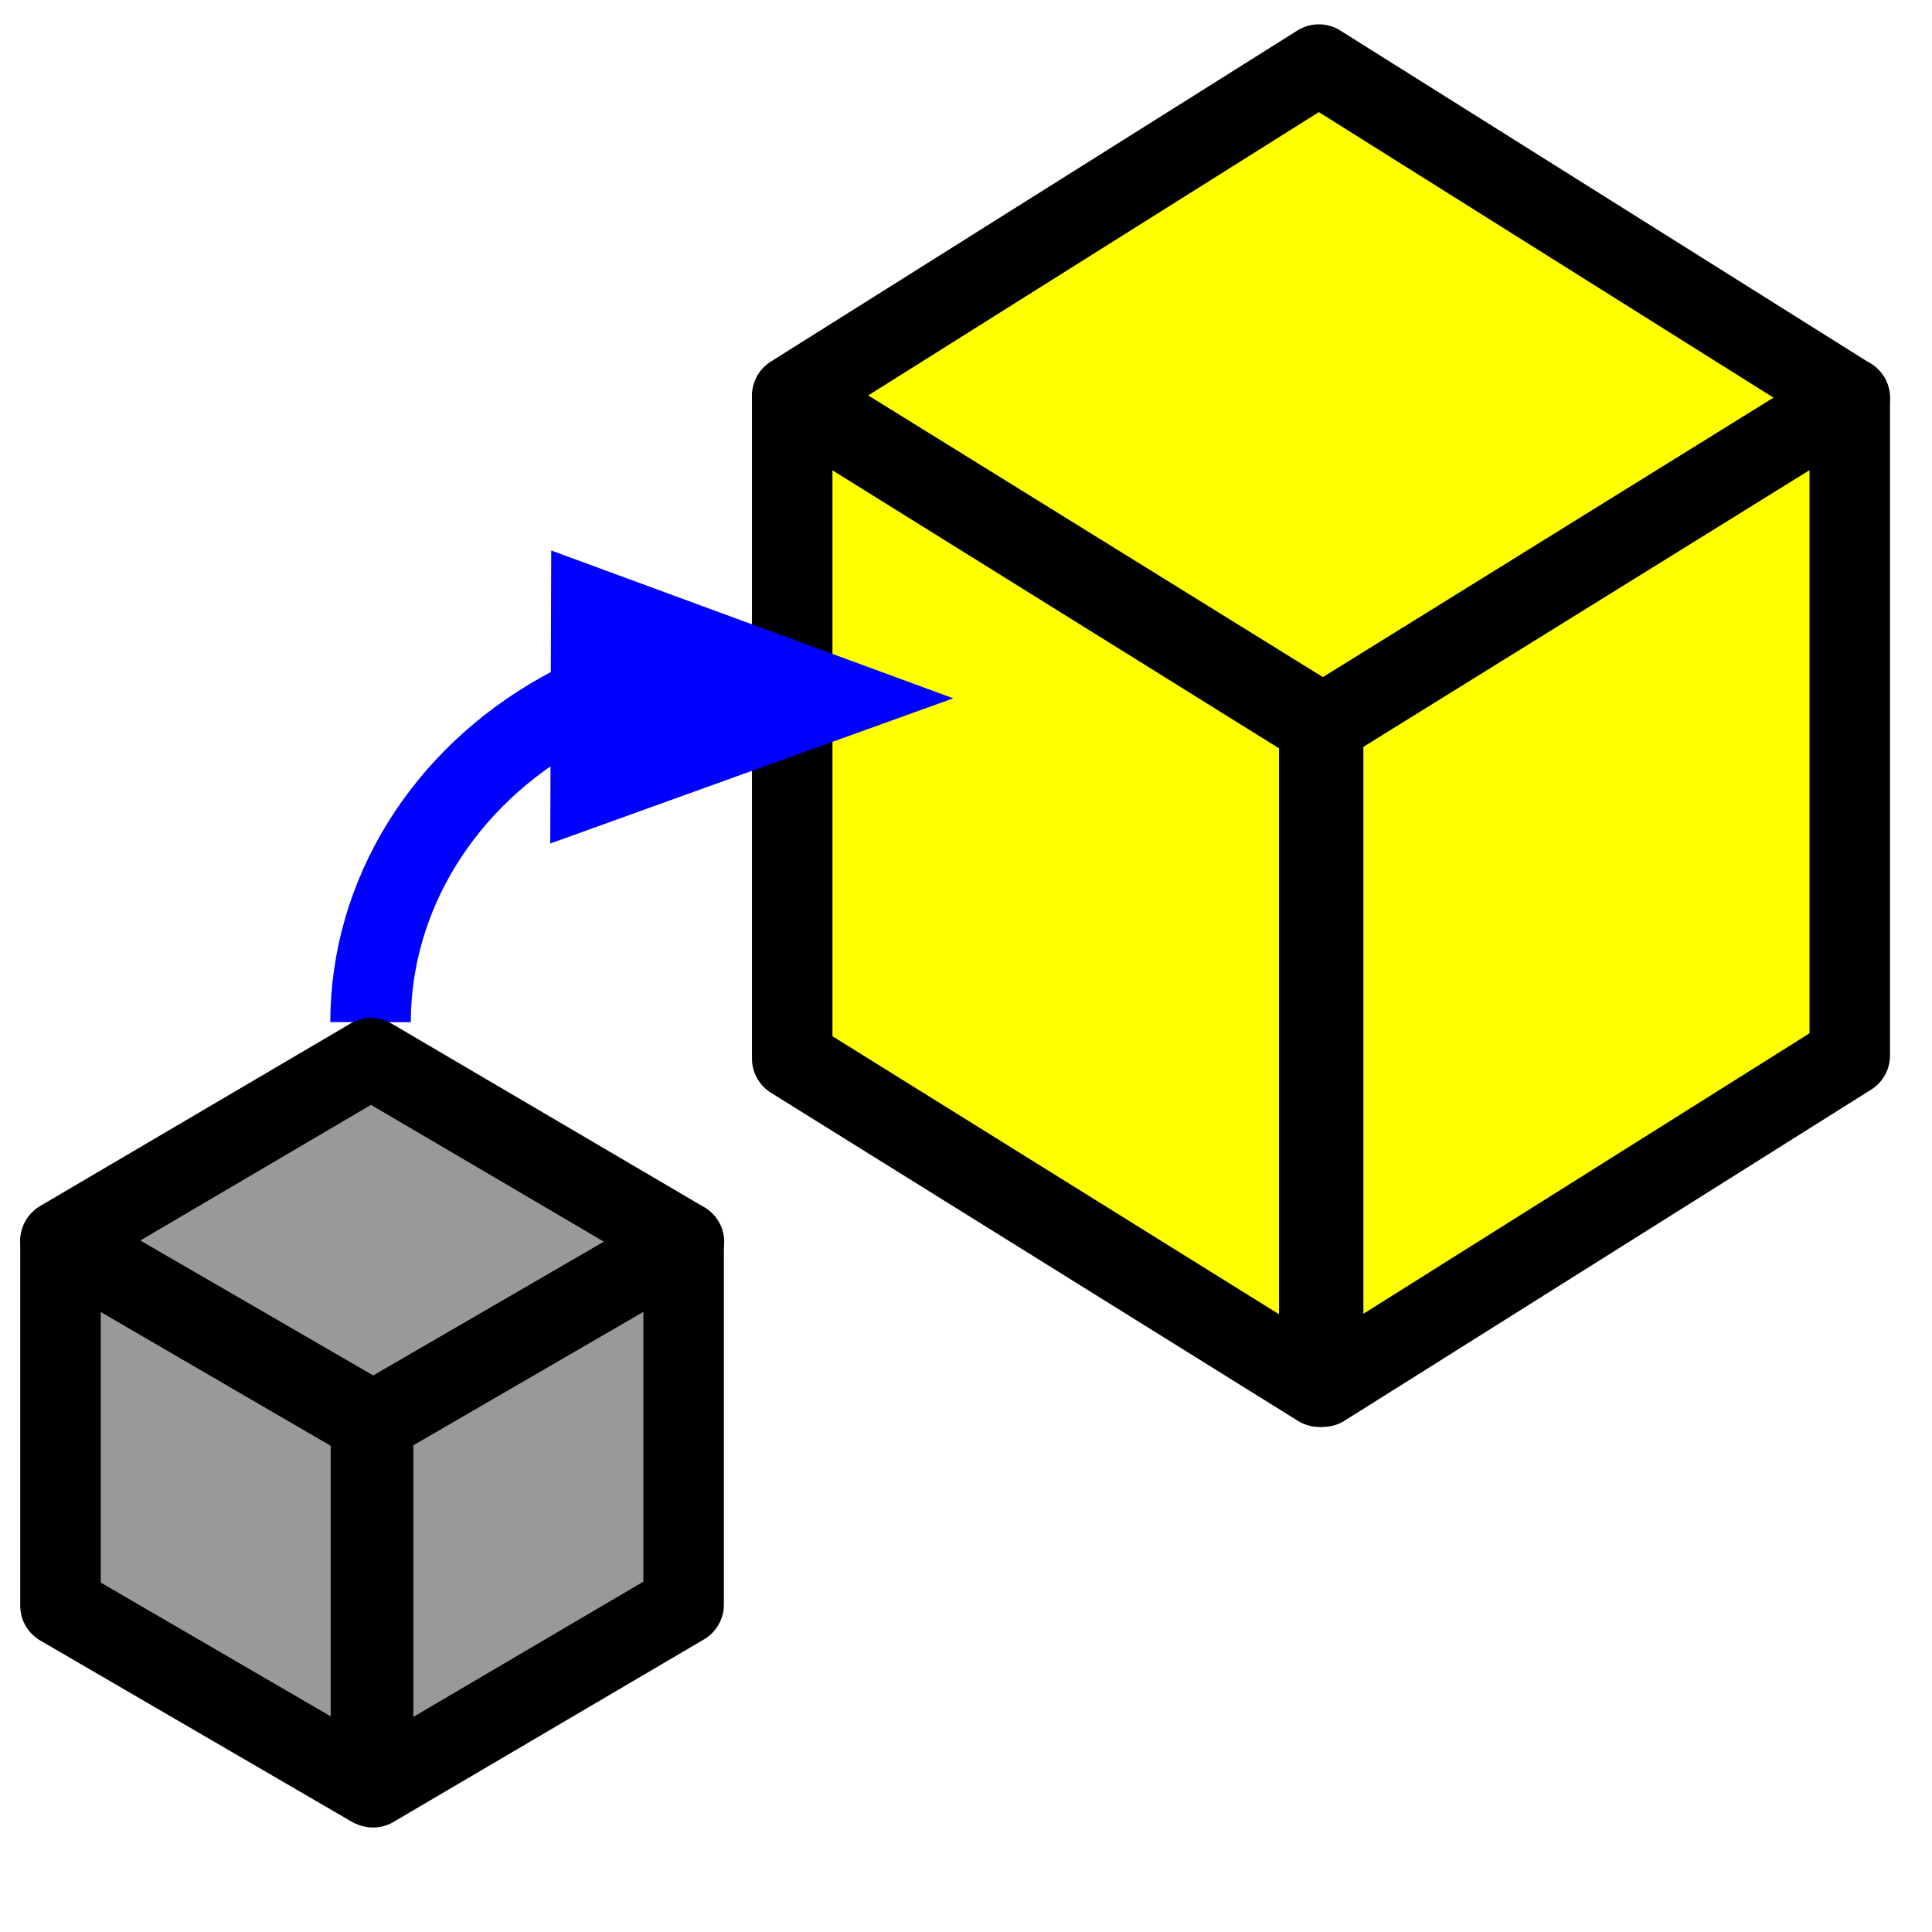
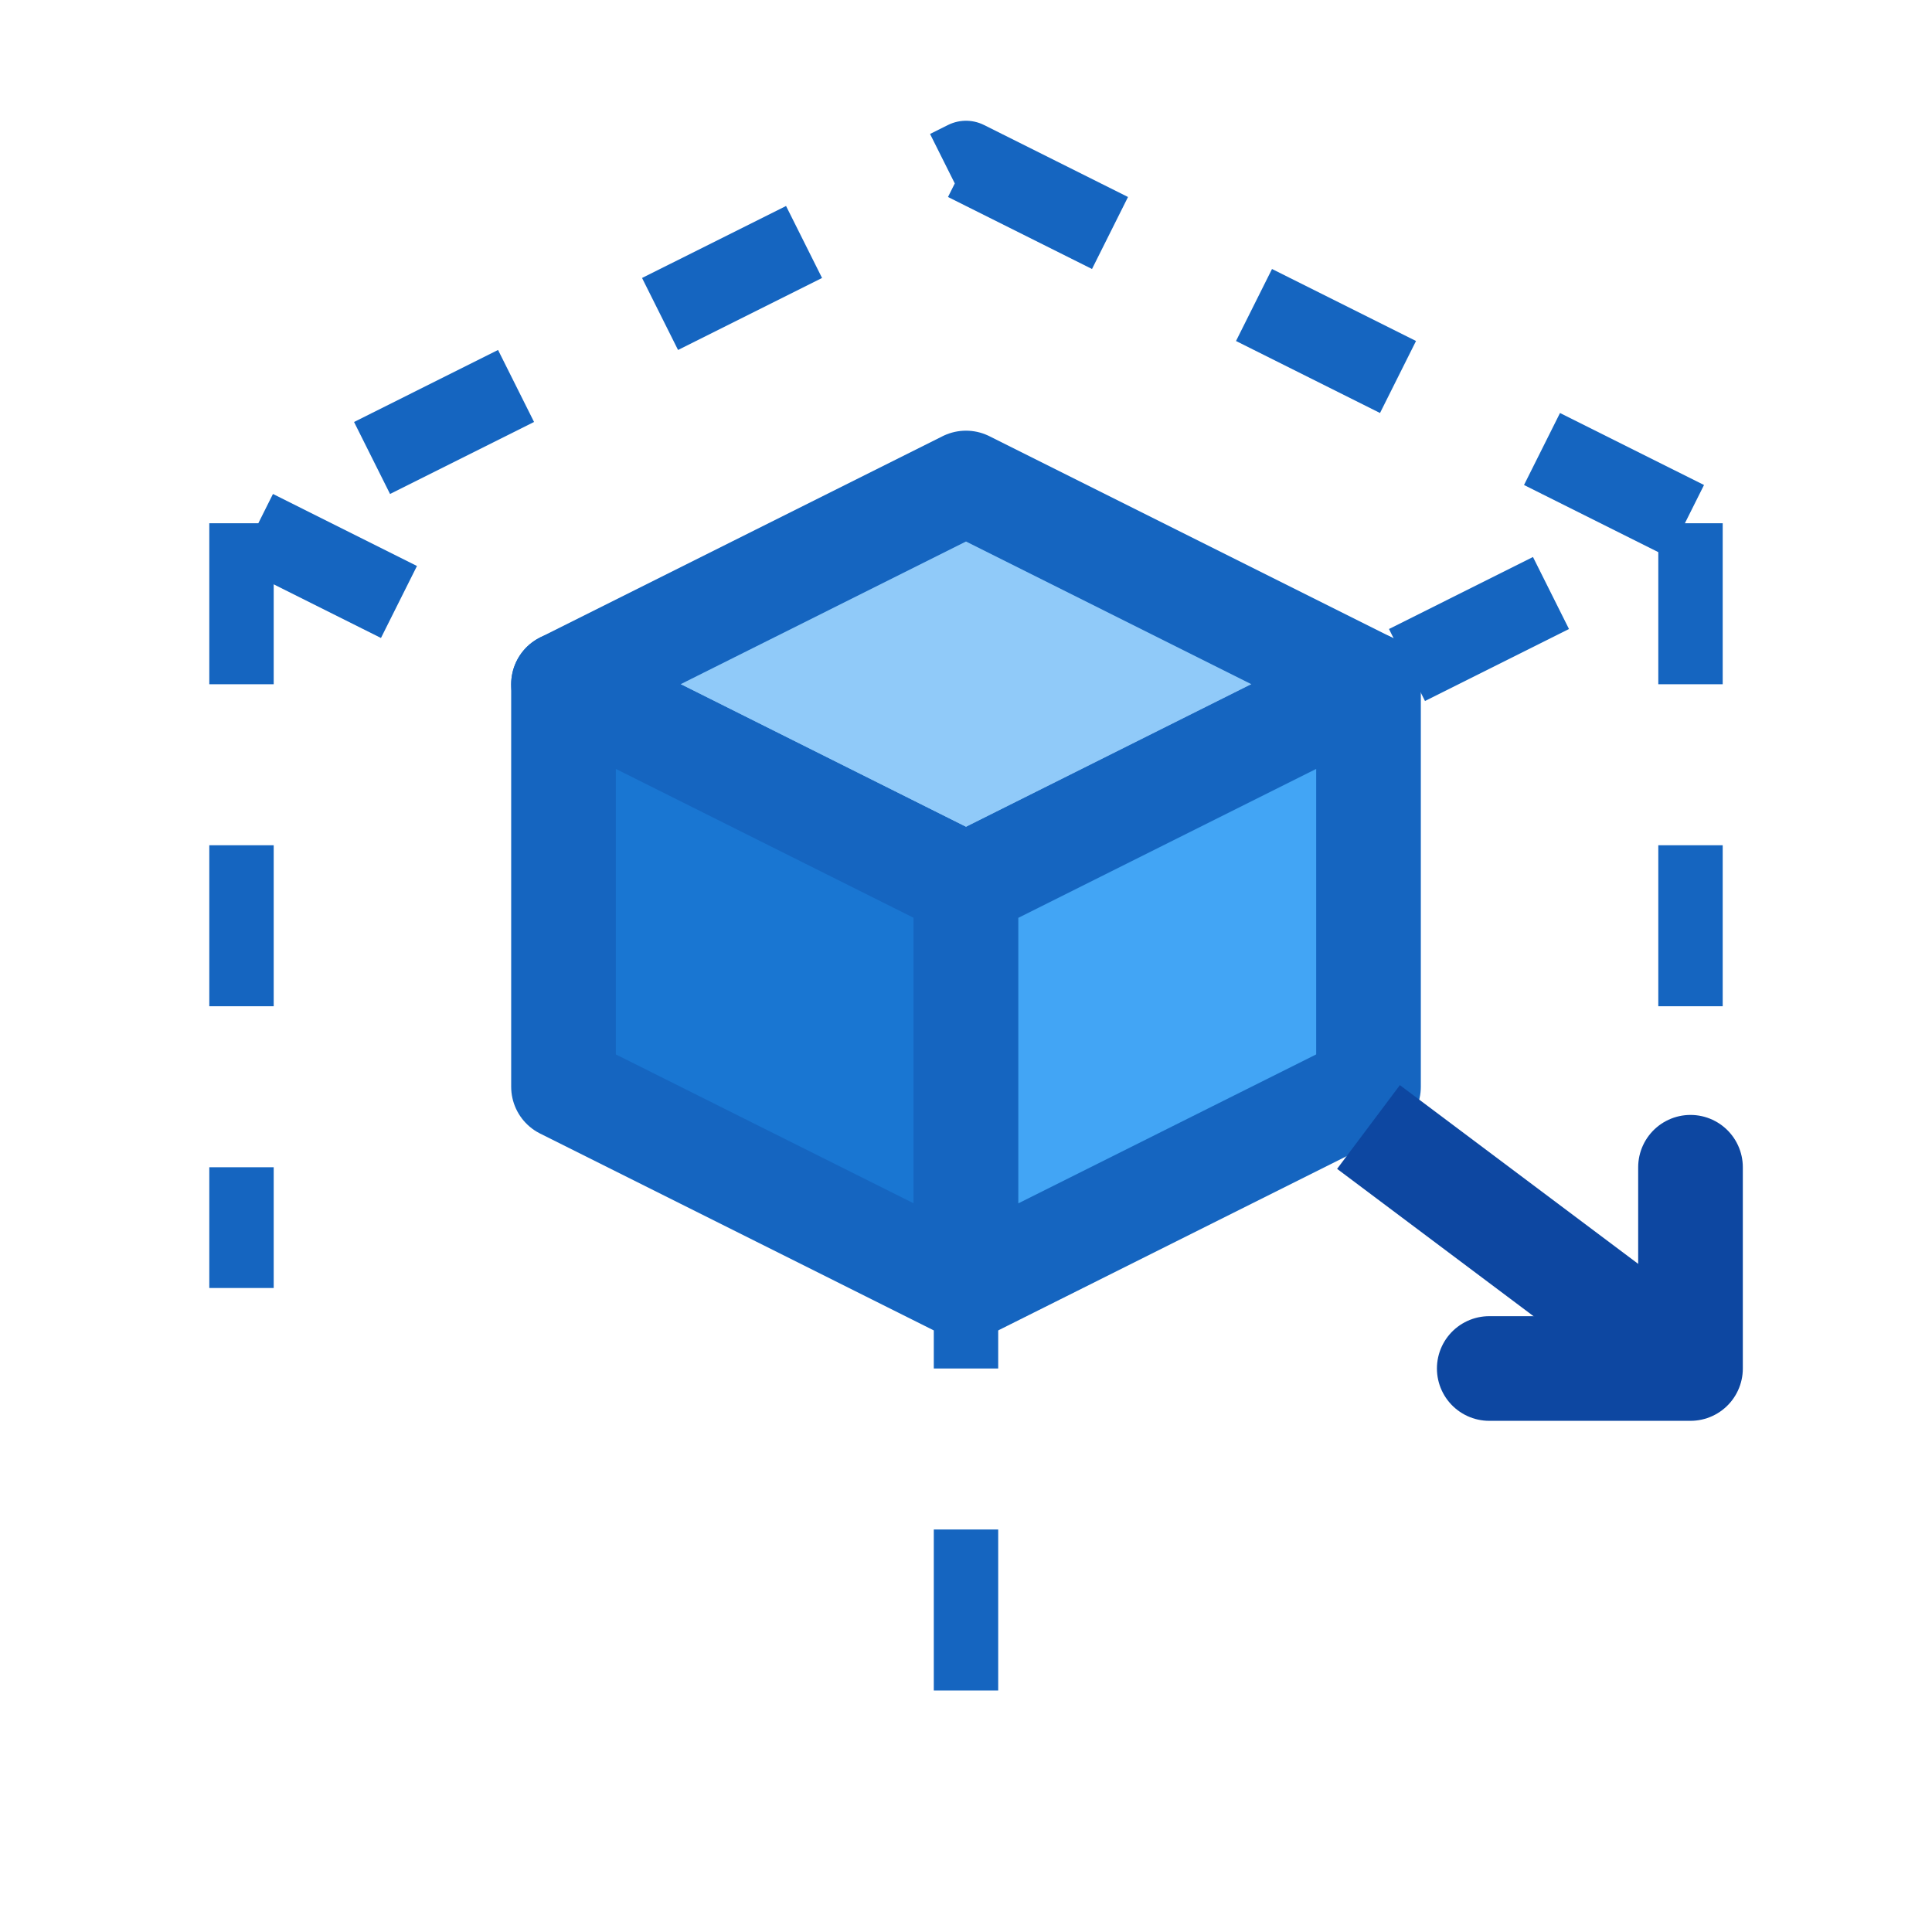
- <svg xmlns="http://www.w3.org/2000/svg" version="1.1" viewBox="0.0 0.0 96.0 96.0" fill="none" stroke="none" stroke-linecap="square" stroke-miterlimit="10">
-   <clipPath id="g14470d71bf0_0_50.0">
-     <path d="m0 0l96.0 0l0 96.0l-96.0 0l0 -96.0z" clip-rule="nonzero" />
-   </clipPath>
-   <g clip-path="url(#g14470d71bf0_0_50.0)">
-     <path fill="#000000" fill-opacity="0.0" d="m0 0l96.0 0l0 96.0l-96.0 0z" fill-rule="evenodd" />
-     <path fill="#ffff00" d="m39.365 19.661l26.167 -16.452l26.375 16.564l-26.167 16.228z" fill-rule="evenodd" />
-     <path stroke="#000000" stroke-width="4.0" stroke-linejoin="round" stroke-linecap="butt" d="m39.365 19.661l26.167 -16.452l26.375 16.564l-26.167 16.228z" fill-rule="evenodd" />
-     <path fill="#ffff00" d="m39.365 19.769l0 32.832l26.188 16.304l0 -32.832z" fill-rule="evenodd" />
-     <path stroke="#000000" stroke-width="4.0" stroke-linejoin="round" stroke-linecap="butt" d="m39.365 19.769l0 32.832l26.188 16.304l0 -32.832z" fill-rule="evenodd" />
-     <path fill="#ffff00" d="m65.746 35.997l26.167 -16.228l0 32.68l-26.167 16.452z" fill-rule="evenodd" />
-     <path stroke="#000000" stroke-width="4.0" stroke-linejoin="round" stroke-linecap="butt" d="m65.746 35.997l26.167 -16.228l0 32.68l-26.167 16.452z" fill-rule="evenodd" />
-     <path fill="#000000" fill-opacity="0.0" d="m18.412 50.79l0 0c0.006 -6.299 3.612 -12.142 9.521 -15.426c5.909 -3.284 13.269 -3.536 19.433 -0.665l-9.064 16.106z" fill-rule="evenodd" />
-     <path fill="#000000" fill-opacity="0.0" d="m18.412 50.79l0 0c0.006 -6.299 3.612 -12.142 9.521 -15.426c5.909 -3.284 13.269 -3.536 19.433 -0.665" fill-rule="evenodd" />
-     <path stroke="#0000ff" stroke-width="4.0" stroke-linejoin="round" stroke-linecap="butt" d="m18.412 50.79l0 0c0.006 -6.299 3.612 -12.142 9.521 -15.426c0.369 -0.205 0.744 -0.399 1.124 -0.58c0.095 -0.045 0.19 -0.09 0.286 -0.134l0.022 -0.01" fill-rule="evenodd" />
-     <path fill="#0000ff" stroke="#0000ff" stroke-width="4.0" stroke-linecap="butt" d="m29.351 39.063l12.167 -4.383l-12.138 -4.463z" fill-rule="evenodd" />
-     <path fill="#999999" d="m3.005 61.652l15.429 -9.072l15.551 9.134l-15.429 8.949z" fill-rule="evenodd" />
-     <path stroke="#000000" stroke-width="4.0" stroke-linejoin="round" stroke-linecap="butt" d="m3.005 61.652l15.429 -9.072l15.551 9.134l-15.429 8.949z" fill-rule="evenodd" />
-     <path fill="#999999" d="m3.005 61.715l0 18.072l15.427 8.975l0 -18.072z" fill-rule="evenodd" />
-     <path stroke="#000000" stroke-width="4.0" stroke-linejoin="round" stroke-linecap="butt" d="m3.005 61.715l0 18.072l15.427 8.975l0 -18.072z" fill-rule="evenodd" />
-     <path fill="#999999" d="m18.54 70.663l15.429 -8.949l0 18.021l-15.429 9.072z" fill-rule="evenodd" />
-     <path stroke="#000000" stroke-width="4.0" stroke-linejoin="round" stroke-linecap="butt" d="m18.54 70.663l15.429 -8.949l0 18.021l-15.429 9.072z" fill-rule="evenodd" />
-   </g>
+ <svg xmlns="http://www.w3.org/2000/svg" viewBox="0 0 24 24" width="100%" height="100%">
+   <polygon points="12,2 21,6.5 12,11 3,6.5" fill="none" stroke="#1565C0" stroke-width="1" stroke-linejoin="round" stroke-dasharray="2,2" />
+   <line x1="3" y1="6.5" x2="3" y2="16" stroke="#1565C0" stroke-width="0.8" stroke-dasharray="2,2" />
+   <line x1="21" y1="6.5" x2="21" y2="16" stroke="#1565C0" stroke-width="0.8" stroke-dasharray="2,2" />
+   <line x1="12" y1="11" x2="12" y2="22" stroke="#1565C0" stroke-width="0.8" stroke-dasharray="2,2" />
+   <polygon points="12,6 17,8.5 12,11 7,8.5" fill="#90CAF9" stroke="#1565C0" stroke-width="1.3" stroke-linejoin="round" />
+   <polygon points="7,8.5 12,11 12,16 7,13.5" fill="#1976D2" stroke="#1565C0" stroke-width="1.3" stroke-linejoin="round" />
+   <polygon points="12,11 17,8.5 17,13.5 12,16" fill="#42A5F5" stroke="#1565C0" stroke-width="1.3" stroke-linejoin="round" />
+   <line x1="17" y1="14" x2="21" y2="17" stroke="#0D47A1" stroke-width="1.3" />
+   <polyline points="18.5,17 21,17 21,14.5" fill="none" stroke="#0D47A1" stroke-width="1.3" stroke-linecap="round" stroke-linejoin="round" />
</svg>
